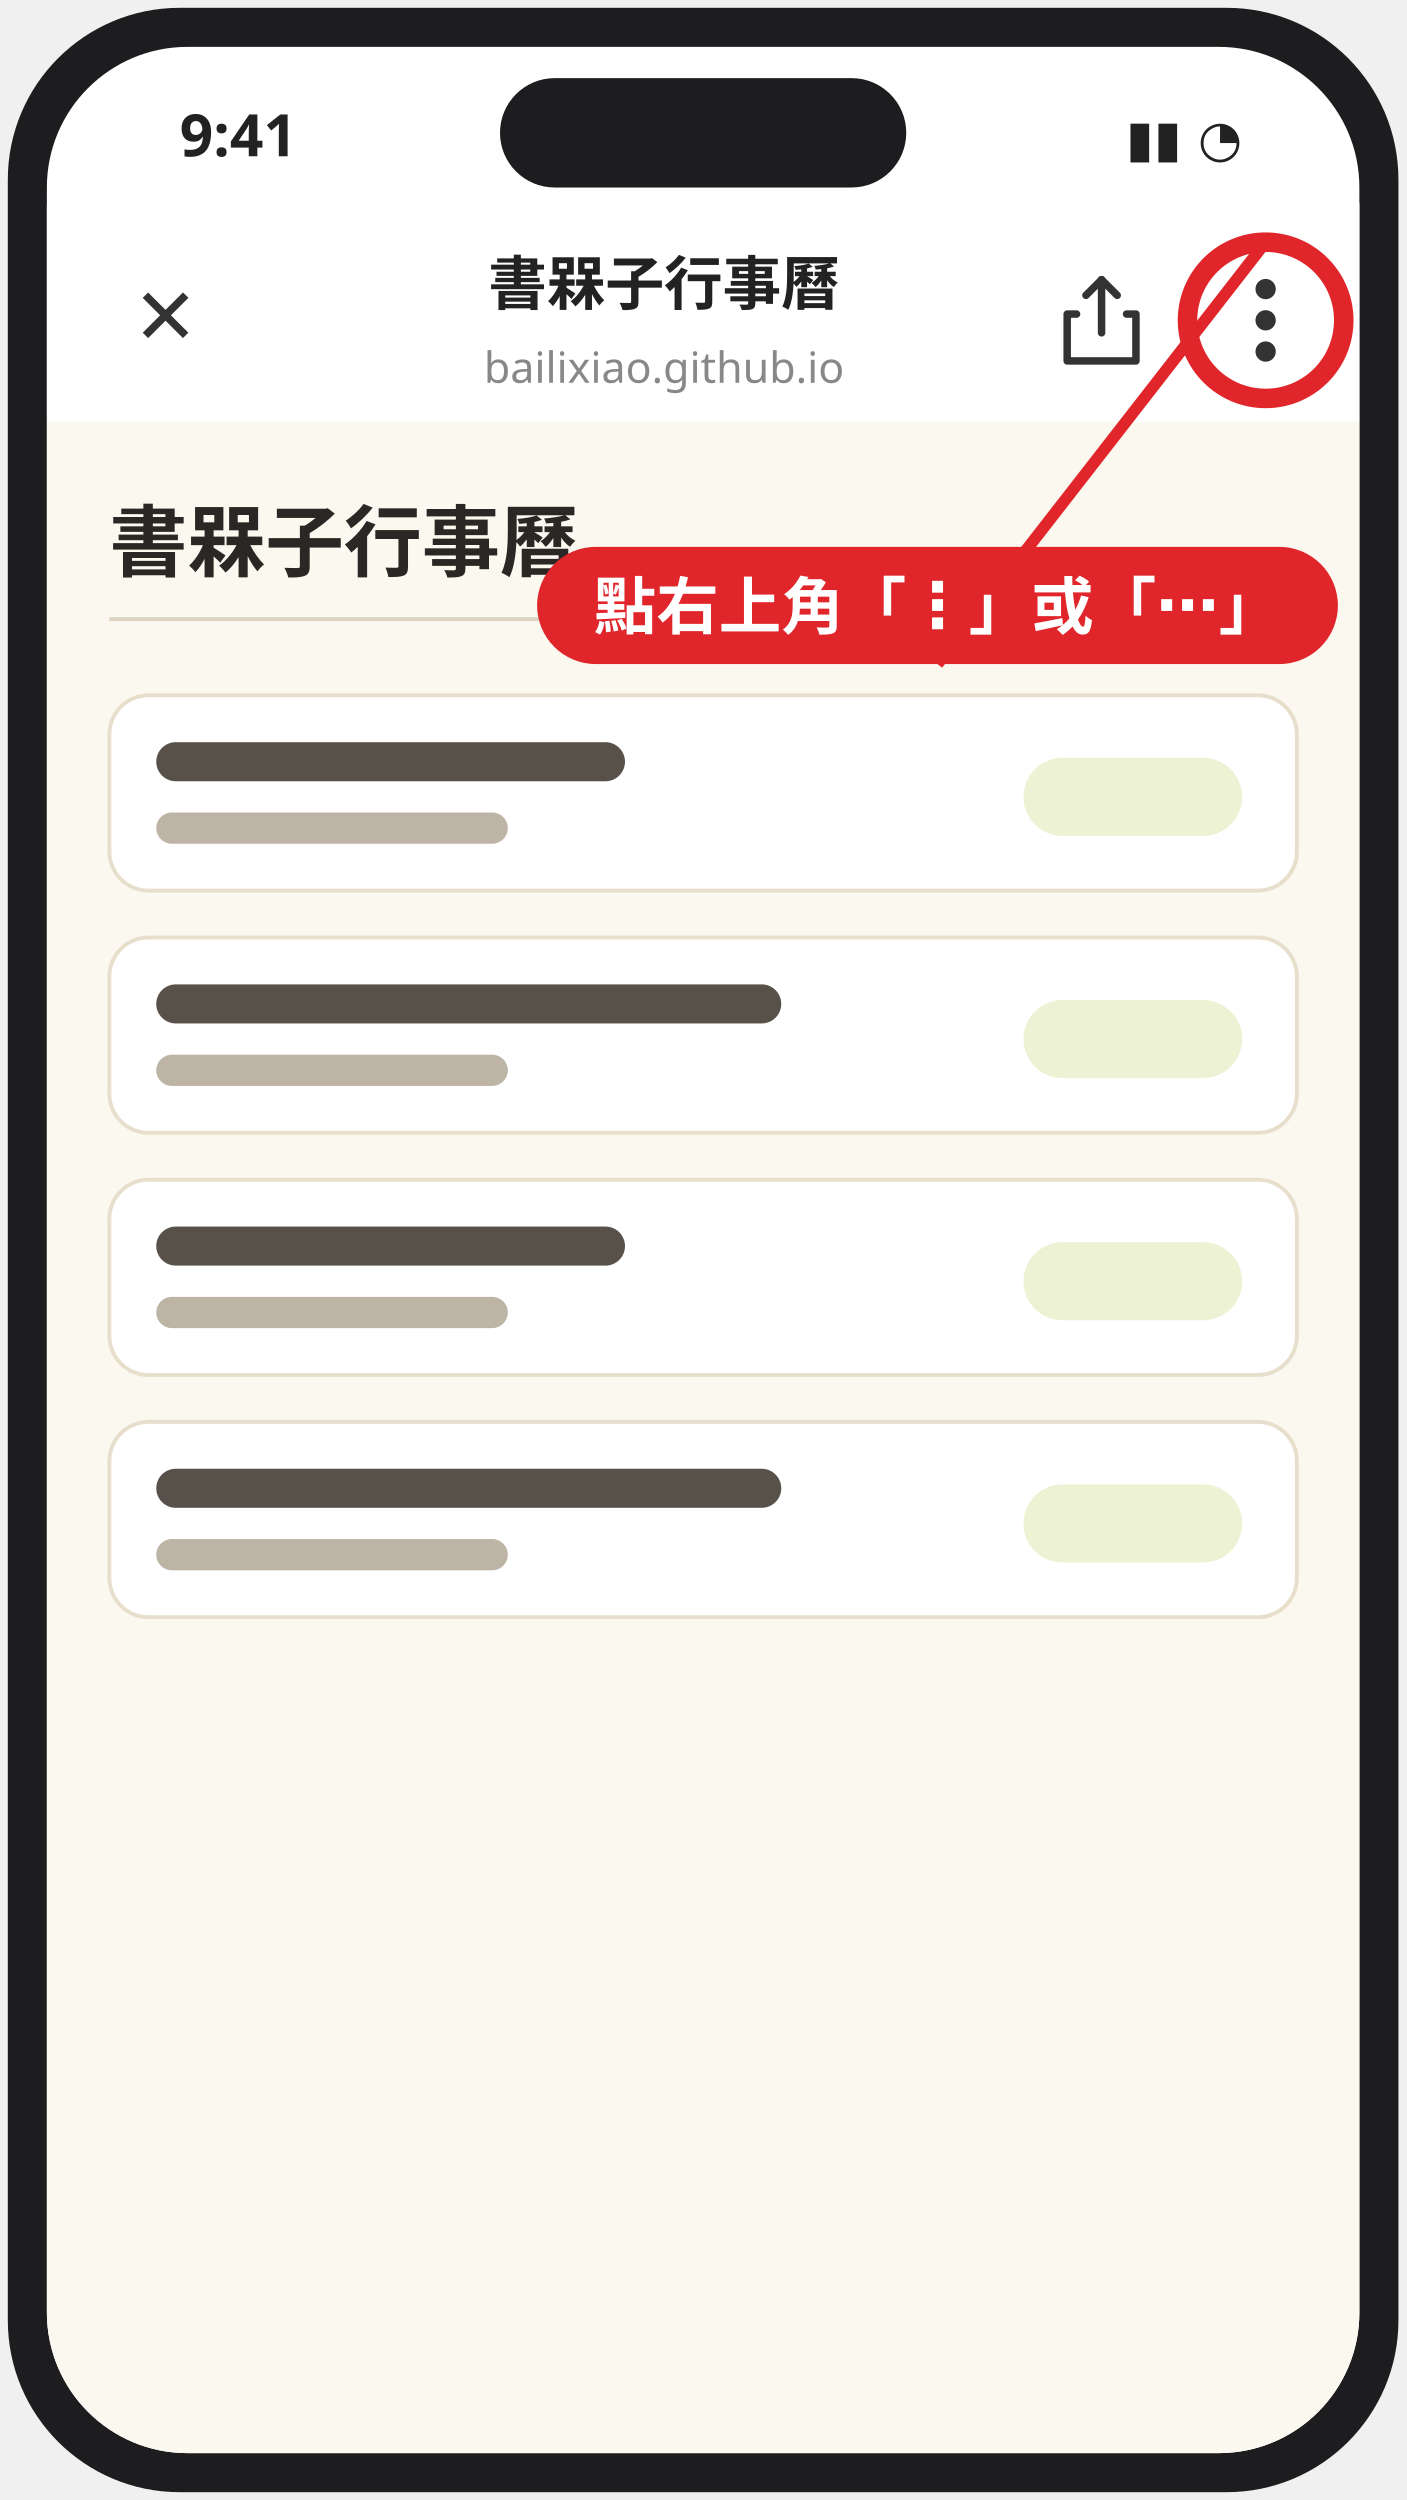
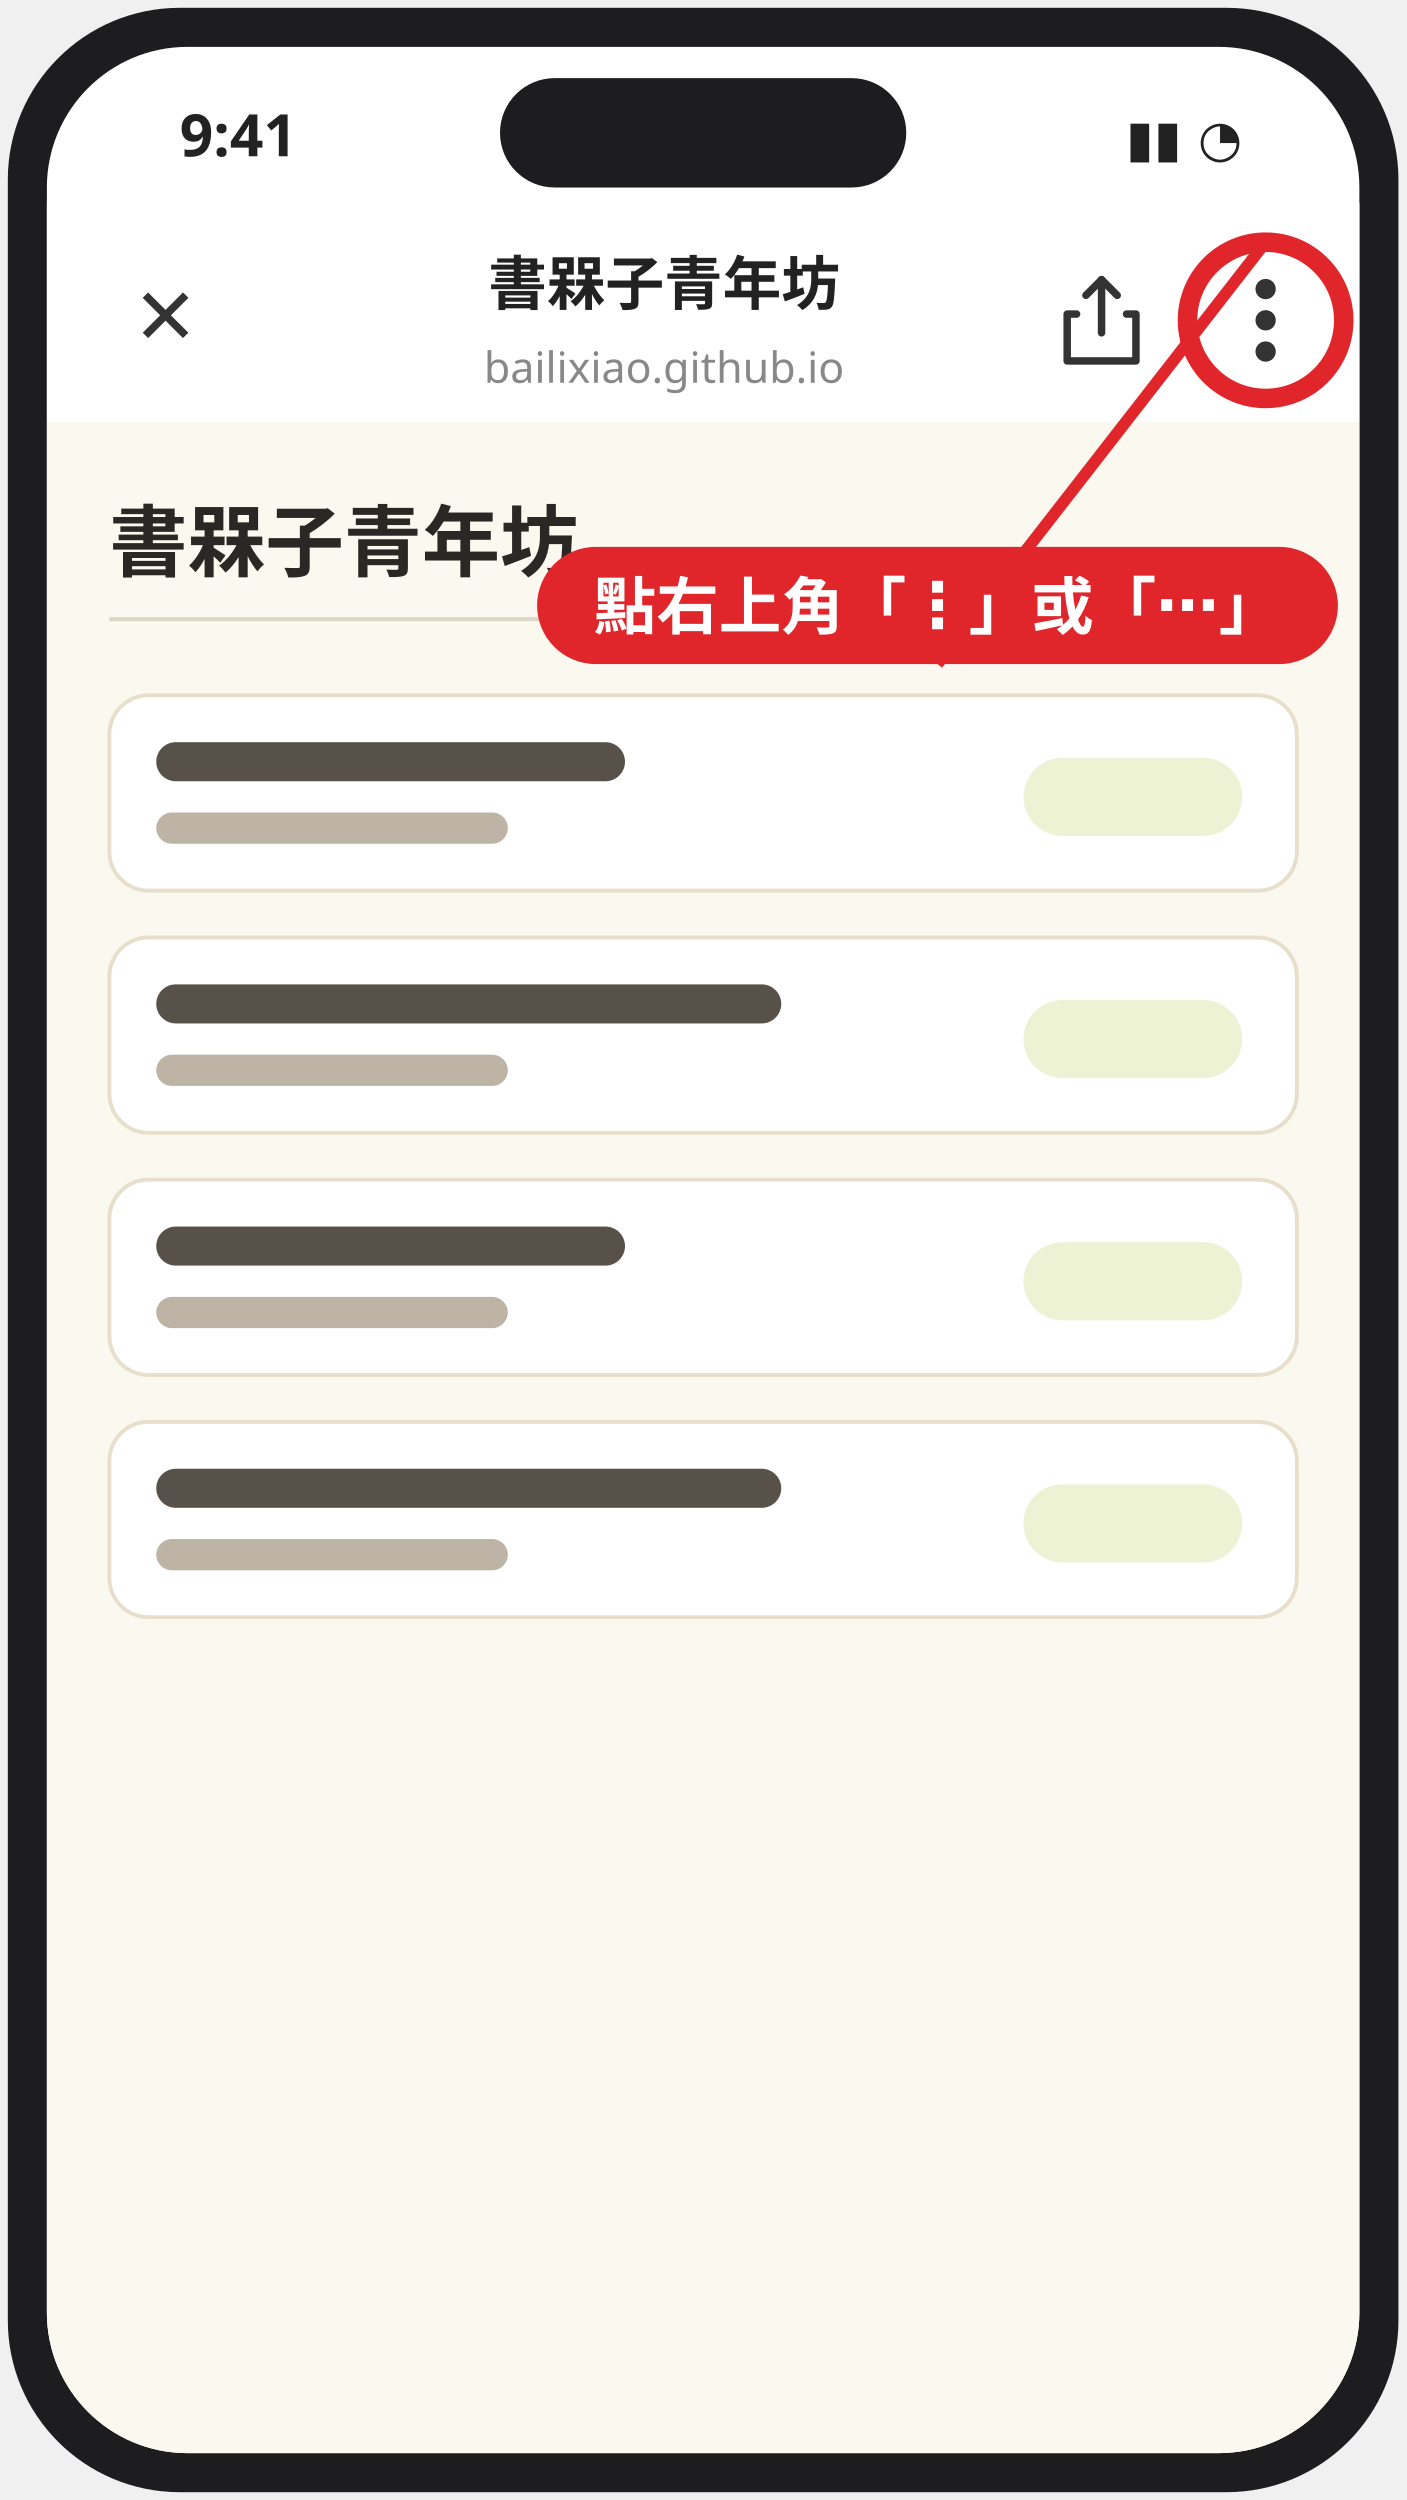
<svg xmlns="http://www.w3.org/2000/svg" viewBox="0 0 360 640" width="360" height="640" font-family="'PingFang TC','Noto Sans TC','Microsoft JhengHei',sans-serif">
  <rect x="2" y="2" width="356" height="636" rx="44" fill="#1d1d1f" />
  <rect x="12" y="12" width="336" height="616" rx="36" fill="#ffffff" />
  <clipPath id="scr">
    <rect x="12" y="12" width="336" height="616" rx="36" />
  </clipPath>
  <g clip-path="url(#scr)">
    <text x="46" y="40" font-size="15" fill="#222" font-weight="700" text-anchor="start">9:41</text>
    <rect x="128" y="20" width="104" height="28" rx="14" fill="#1d1d1f" />
    <text x="318" y="40" font-size="13" fill="#222" text-anchor="end">▮▮ ◔</text>
    <rect x="12" y="52" width="336" height="56" fill="#ffffff" />
    <text x="34" y="88" font-size="20" fill="#333" text-anchor="start">✕</text>
-     <text x="170" y="78" font-size="15" fill="#222" font-weight="700" text-anchor="middle">書槑子行事曆</text>
+     <text x="170" y="78" font-size="15" fill="#222" font-weight="700" text-anchor="middle">書槑子青年坊</text>
    <text x="170" y="98" font-size="11" fill="#888" text-anchor="middle">bailixiao.github.io</text>
    <g transform="translate(282,82) scale(0.8)" fill="none" stroke="#333" stroke-width="2.4" stroke-linecap="round" stroke-linejoin="round">
      <path d="M-8 -2 h-3 v15 h22 v-15 h-3" />
      <path d="M0 -13 v17" />
      <path d="M-5 -8 l5 -5 l5 5" />
    </g>
    <circle cx="324" cy="74" r="2.6" fill="#333" />
    <circle cx="324" cy="82" r="2.6" fill="#333" />
    <circle cx="324" cy="90" r="2.6" fill="#333" />
    <rect x="12" y="108" width="336" height="520" fill="#fbf8f0" />
-     <text x="28" y="146" font-size="20" fill="#2a2724" font-weight="700" text-anchor="start">書槑子行事曆</text>
+     <text x="28" y="146" font-size="20" fill="#2a2724" font-weight="700" text-anchor="start">書槑子青年坊</text>
    <rect x="28" y="158" width="304" height="1" fill="#ddd4c3" />
    <rect x="28" y="178" width="304" height="50" rx="10" fill="#ffffff" stroke="#e7dfcb" />
    <rect x="40" y="190" width="120" height="10" rx="5" fill="#57514a" />
    <rect x="40" y="208" width="90" height="8" rx="4" fill="#bdb4a5" />
    <rect x="262" y="194" width="56" height="20" rx="10" fill="#eef2d4" />
    <rect x="28" y="240" width="304" height="50" rx="10" fill="#ffffff" stroke="#e7dfcb" />
    <rect x="40" y="252" width="160" height="10" rx="5" fill="#57514a" />
    <rect x="40" y="270" width="90" height="8" rx="4" fill="#bdb4a5" />
    <rect x="262" y="256" width="56" height="20" rx="10" fill="#eef2d4" />
    <rect x="28" y="302" width="304" height="50" rx="10" fill="#ffffff" stroke="#e7dfcb" />
    <rect x="40" y="314" width="120" height="10" rx="5" fill="#57514a" />
    <rect x="40" y="332" width="90" height="8" rx="4" fill="#bdb4a5" />
    <rect x="262" y="318" width="56" height="20" rx="10" fill="#eef2d4" />
    <rect x="28" y="364" width="304" height="50" rx="10" fill="#ffffff" stroke="#e7dfcb" />
    <rect x="40" y="376" width="160" height="10" rx="5" fill="#57514a" />
    <rect x="40" y="394" width="90" height="8" rx="4" fill="#bdb4a5" />
    <rect x="262" y="380" width="56" height="20" rx="10" fill="#eef2d4" />
    <circle cx="324" cy="82" r="20" fill="none" stroke="#e0262b" stroke-width="5" />
    <line x1="240" y1="170" x2="324" y2="62" stroke="#e0262b" stroke-width="3" />
    <rect x="137.5" y="140" width="205" height="30" rx="15" fill="#e0262b" />
    <text x="240" y="161" font-size="16" fill="#fff" font-weight="700" text-anchor="middle">點右上角「⋮」或「⋯」</text>
  </g>
</svg>
